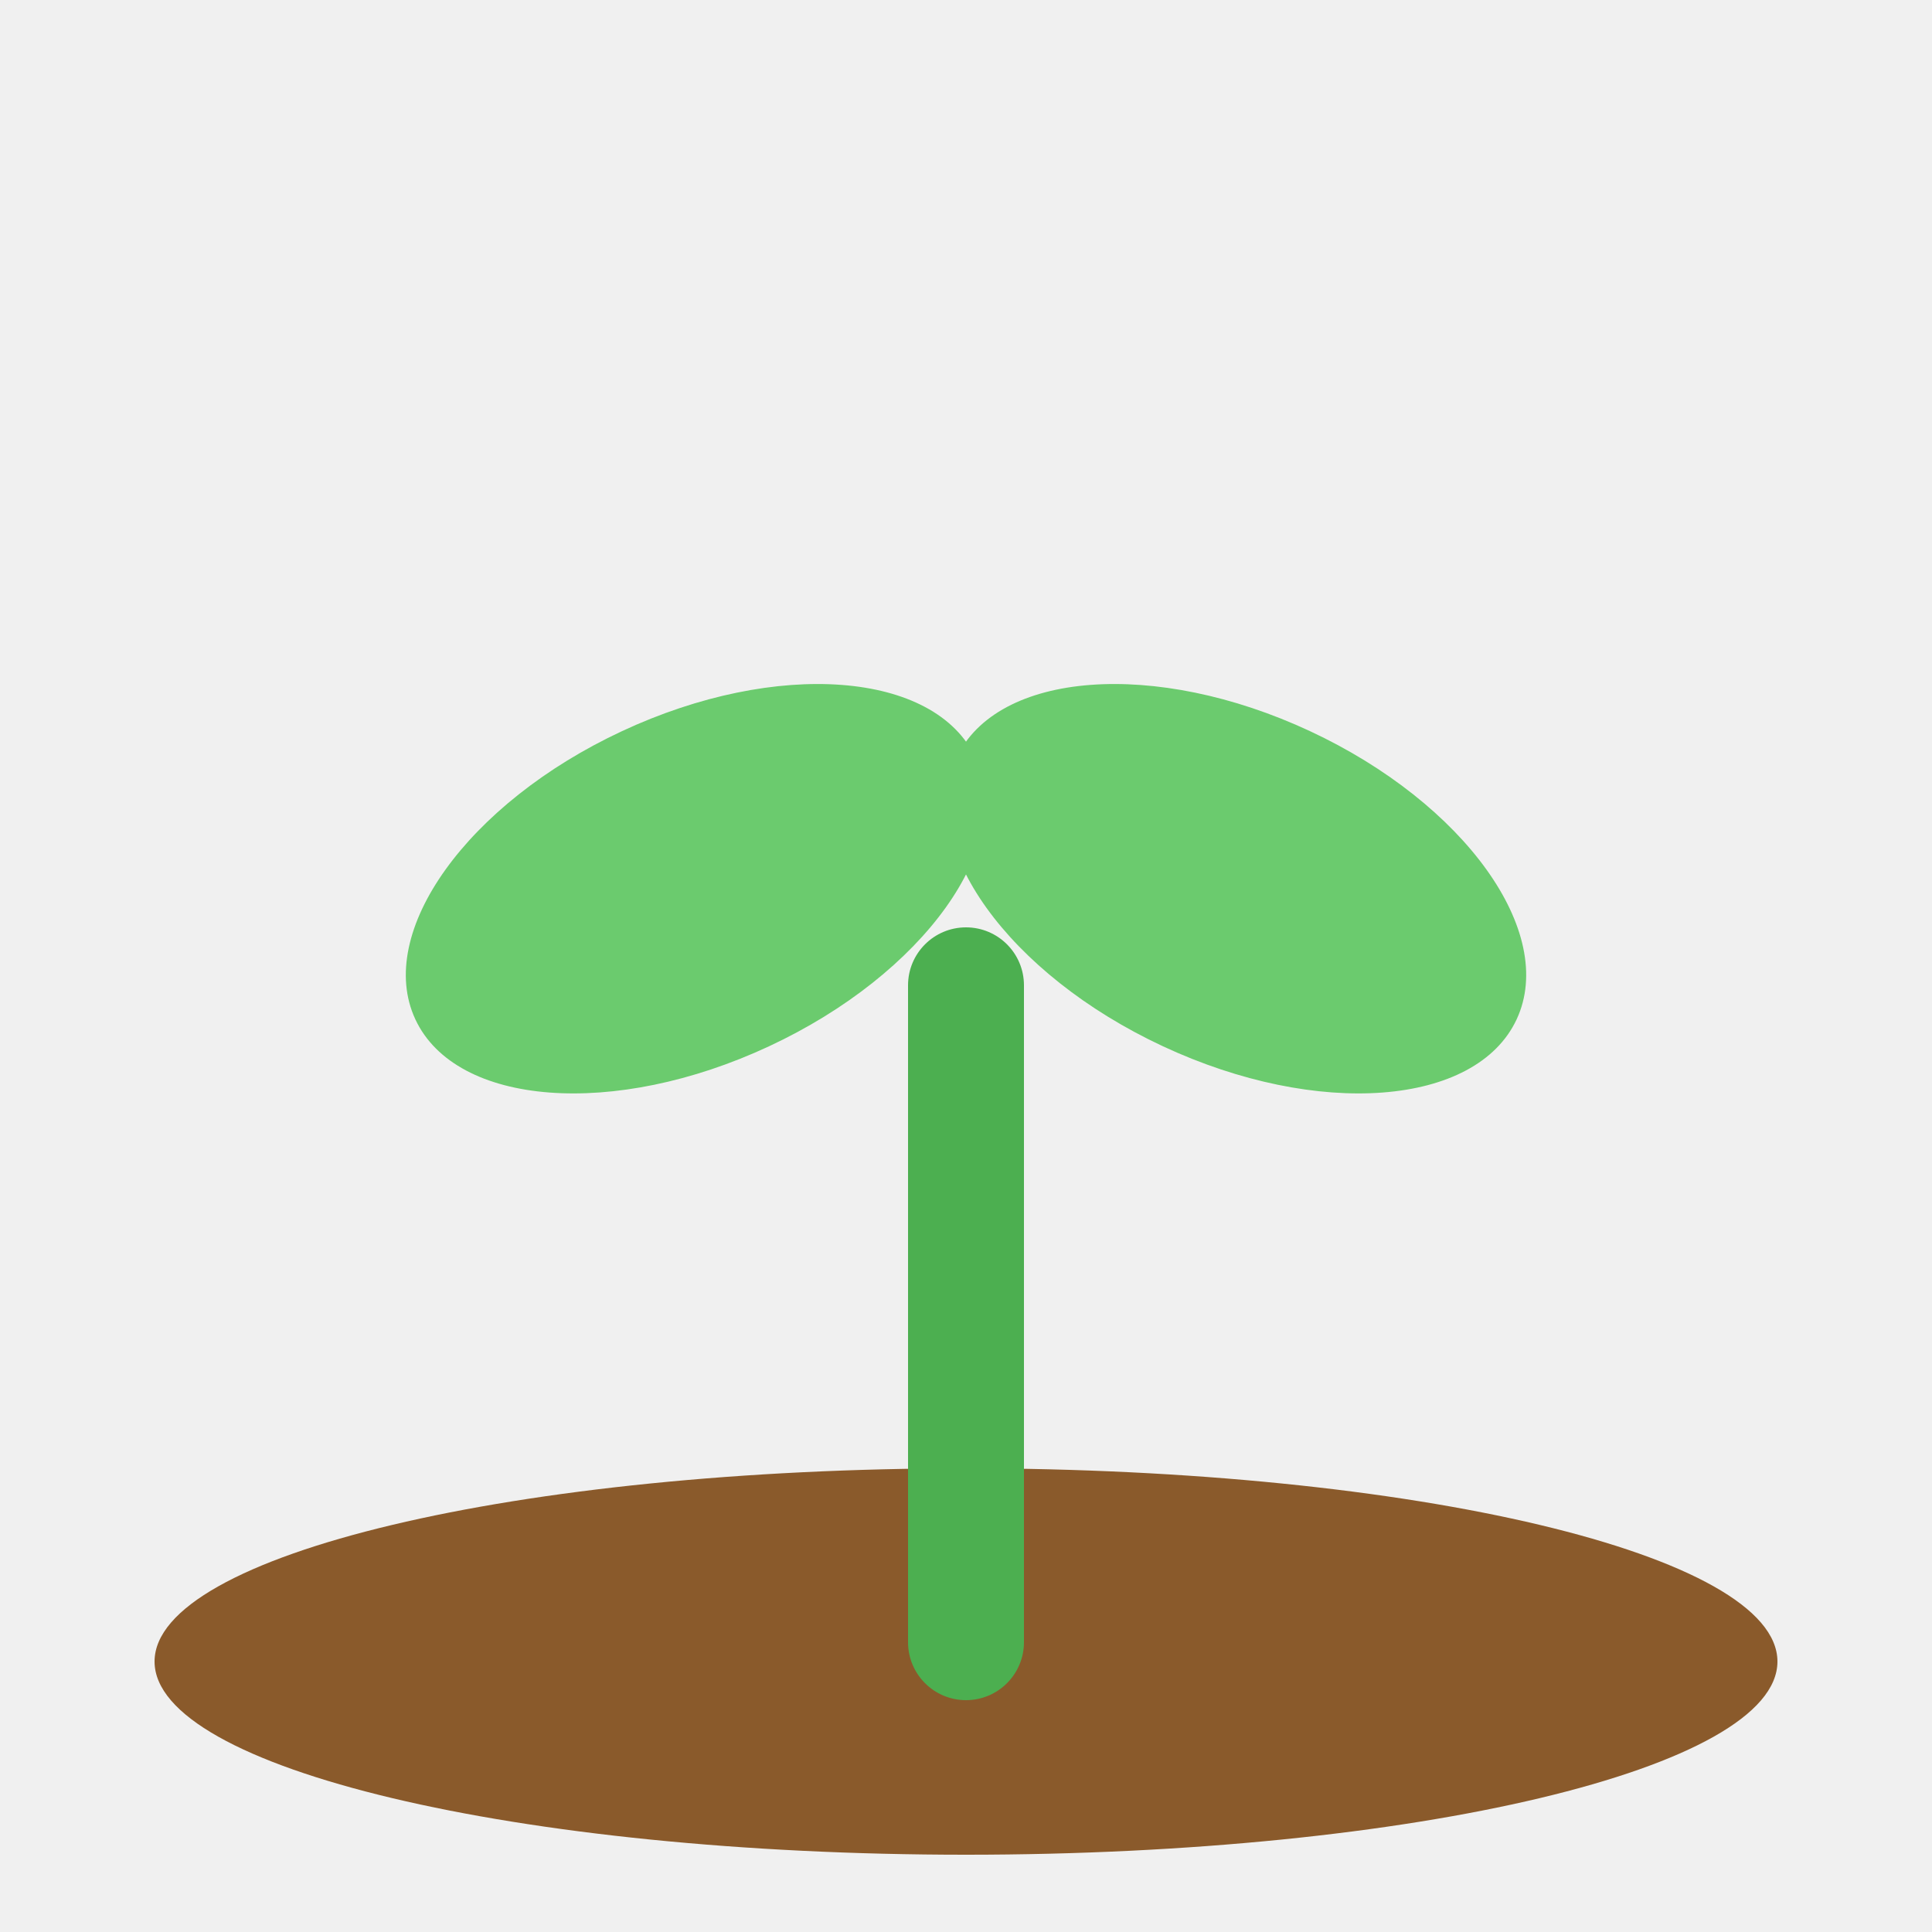
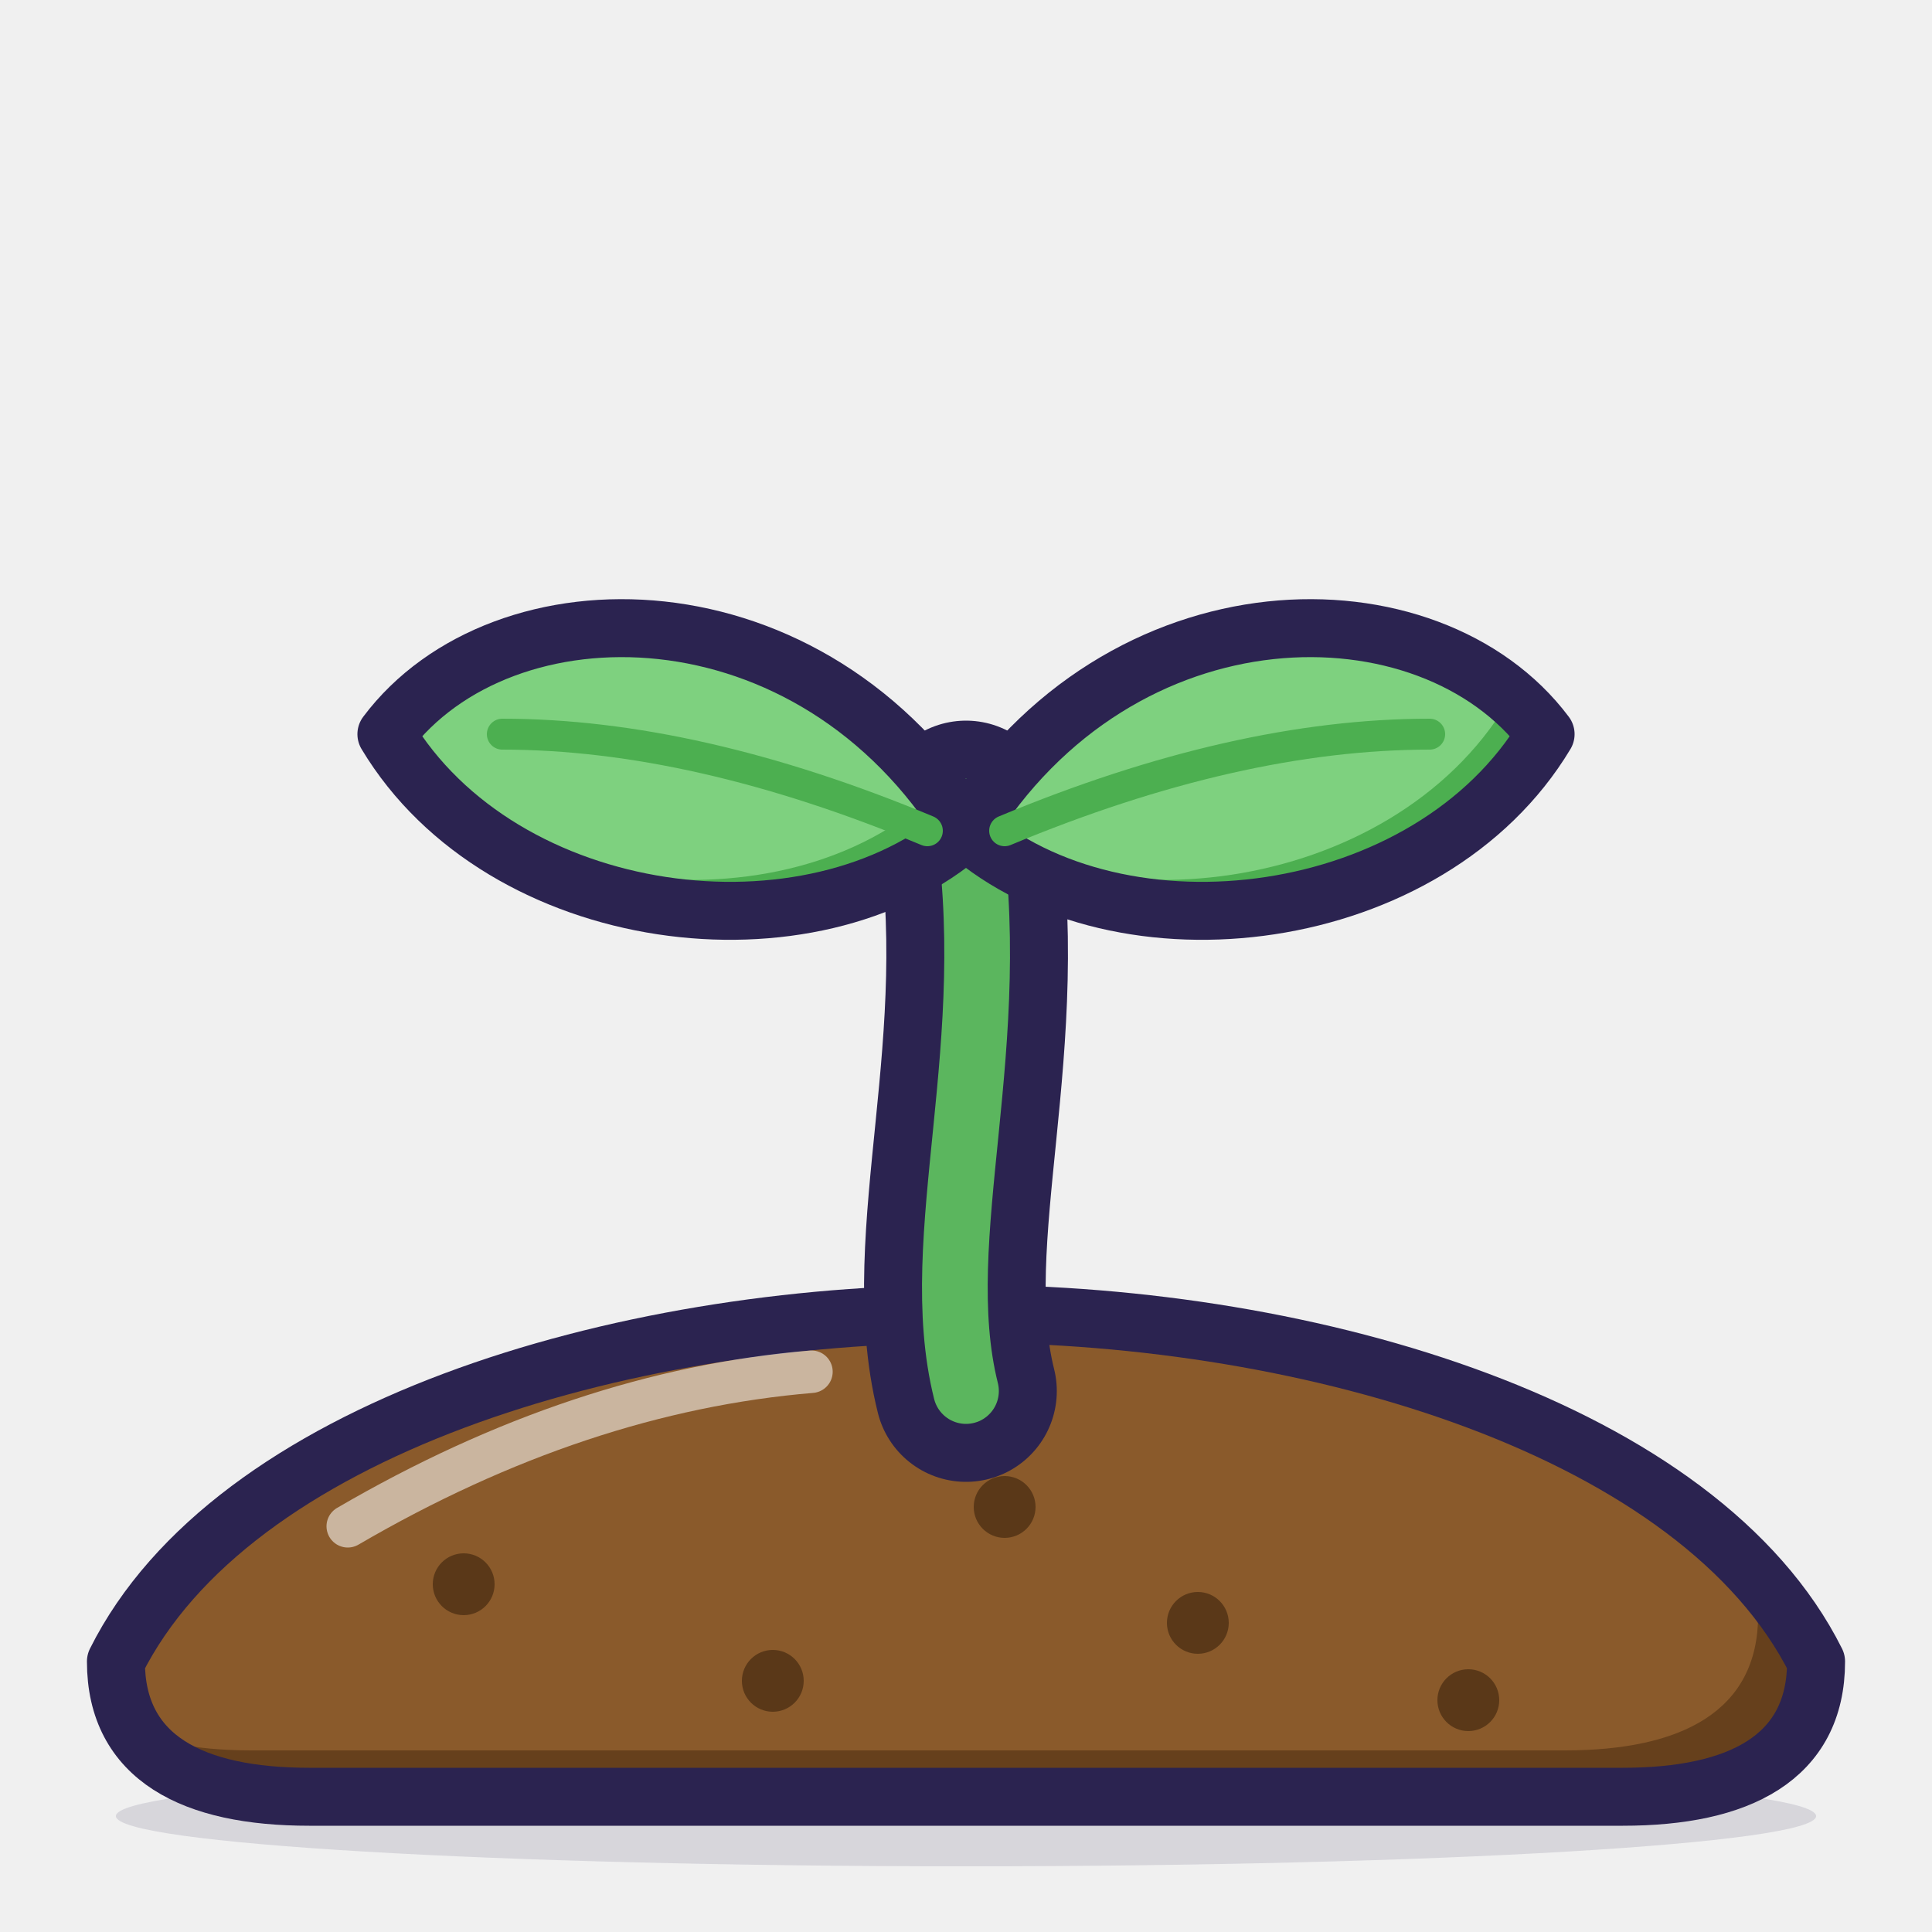
<svg xmlns="http://www.w3.org/2000/svg" viewBox="0 0 100 100" width="100" height="100">
-   <ellipse cx="50" cy="86" rx="42" ry="10" fill="#8A5A2B" />
-   <rect x="47" y="48" width="6" height="40" rx="3" fill="#4CAF50" />
-   <ellipse cx="36" cy="46" rx="16" ry="9" fill="#6BCB6E" transform="rotate(-25 36 46)" />
-   <ellipse cx="64" cy="46" rx="16" ry="9" fill="#6BCB6E" transform="rotate(25 64 46)" />
+   <ellipse cx="50" cy="94" rx="44" ry="2.6" fill="#2B2350" opacity="0.13" />
+   <clipPath id="c1">
+     <path d="M6 86 C12 74 32 68 50 68 C68 68 88 74 94 86 C94 91 90 93 84 93 H16 C10 93 6 91 6 86 Z" />
+   </clipPath>
+   <path d="M6 86 C12 74 32 68 50 68 C68 68 88 74 94 86 C94 91 90 93 84 93 H16 C10 93 6 91 6 86 Z" fill="#66401C" />
+   <g clip-path="url(#c1)">
+     <path d="M6 86 C12 74 32 68 50 68 C68 68 88 74 94 86 C94 91 90 93 84 93 H16 C10 93 6 91 6 86 Z" fill="#8A5A2B" transform="translate(-3 -2.4)" />
+   </g>
+   <path d="M6 86 C12 74 32 68 50 68 C68 68 88 74 94 86 C94 91 90 93 84 93 H16 C10 93 6 91 6 86 Z" fill="none" stroke="#2B2350" stroke-width="3" stroke-linejoin="round" stroke-linecap="round" />
+   <circle cx="24" cy="82" r="1.6" fill="#5A3818" />
+   <circle cx="40" cy="87" r="1.6" fill="#5A3818" />
+   <circle cx="62" cy="84" r="1.6" fill="#5A3818" />
+   <circle cx="76" cy="88" r="1.6" fill="#5A3818" />
+   <circle cx="52" cy="78" r="1.6" fill="#5A3818" />
+   <path d="M18 79 Q30 72 42 71" fill="none" stroke="#FFFFFF" stroke-width="2.2" stroke-linecap="round" stroke-linejoin="round" opacity="0.55" />
+   <path d="M50 72 C48 64 52 54 50 42" fill="none" stroke="#2B2350" stroke-width="9.4" stroke-linecap="round" stroke-linejoin="round" />
+   <path d="M50 72 C48 64 52 54 50 42" fill="none" stroke="#5BB65E" stroke-width="3.4" stroke-linecap="round" stroke-linejoin="round" />
+   <clipPath id="c2">
+     <path d="M50 43 C42 30 26 30 20 38 C26 48 42 50 50 43 Z" />
+   </clipPath>
+   <path d="M50 43 C42 30 26 30 20 38 C26 48 42 50 50 43 Z" fill="#4CAF50" />
+   <g clip-path="url(#c2)">
+     <path d="M50 43 C42 30 26 30 20 38 C26 48 42 50 50 43 Z" fill="#7ED17F" transform="translate(-2 -1.6)" />
+   </g>
+   <path d="M50 43 C42 30 26 30 20 38 C26 48 42 50 50 43 Z" fill="none" stroke="#2B2350" stroke-width="3" stroke-linejoin="round" stroke-linecap="round" />
+   <clipPath id="c3">
+     <path d="M50 43 C58 30 74 30 80 38 C74 48 58 50 50 43 Z" />
+   </clipPath>
+   <path d="M50 43 C58 30 74 30 80 38 C74 48 58 50 50 43 Z" fill="#4CAF50" />
+   <g clip-path="url(#c3)">
+     <path d="M50 43 C58 30 74 30 80 38 C74 48 58 50 50 43 Z" fill="#7ED17F" transform="translate(-2 -1.6)" />
+   </g>
+   <path d="M50 43 C58 30 74 30 80 38 C74 48 58 50 50 43 Z" fill="none" stroke="#2B2350" stroke-width="3" stroke-linejoin="round" stroke-linecap="round" />
+   <path d="M48 43 Q36 38 26 38 M52 43 Q64 38 74 38" fill="none" stroke="#4CAF50" stroke-width="1.6" stroke-linecap="round" stroke-linejoin="round" />
</svg>
